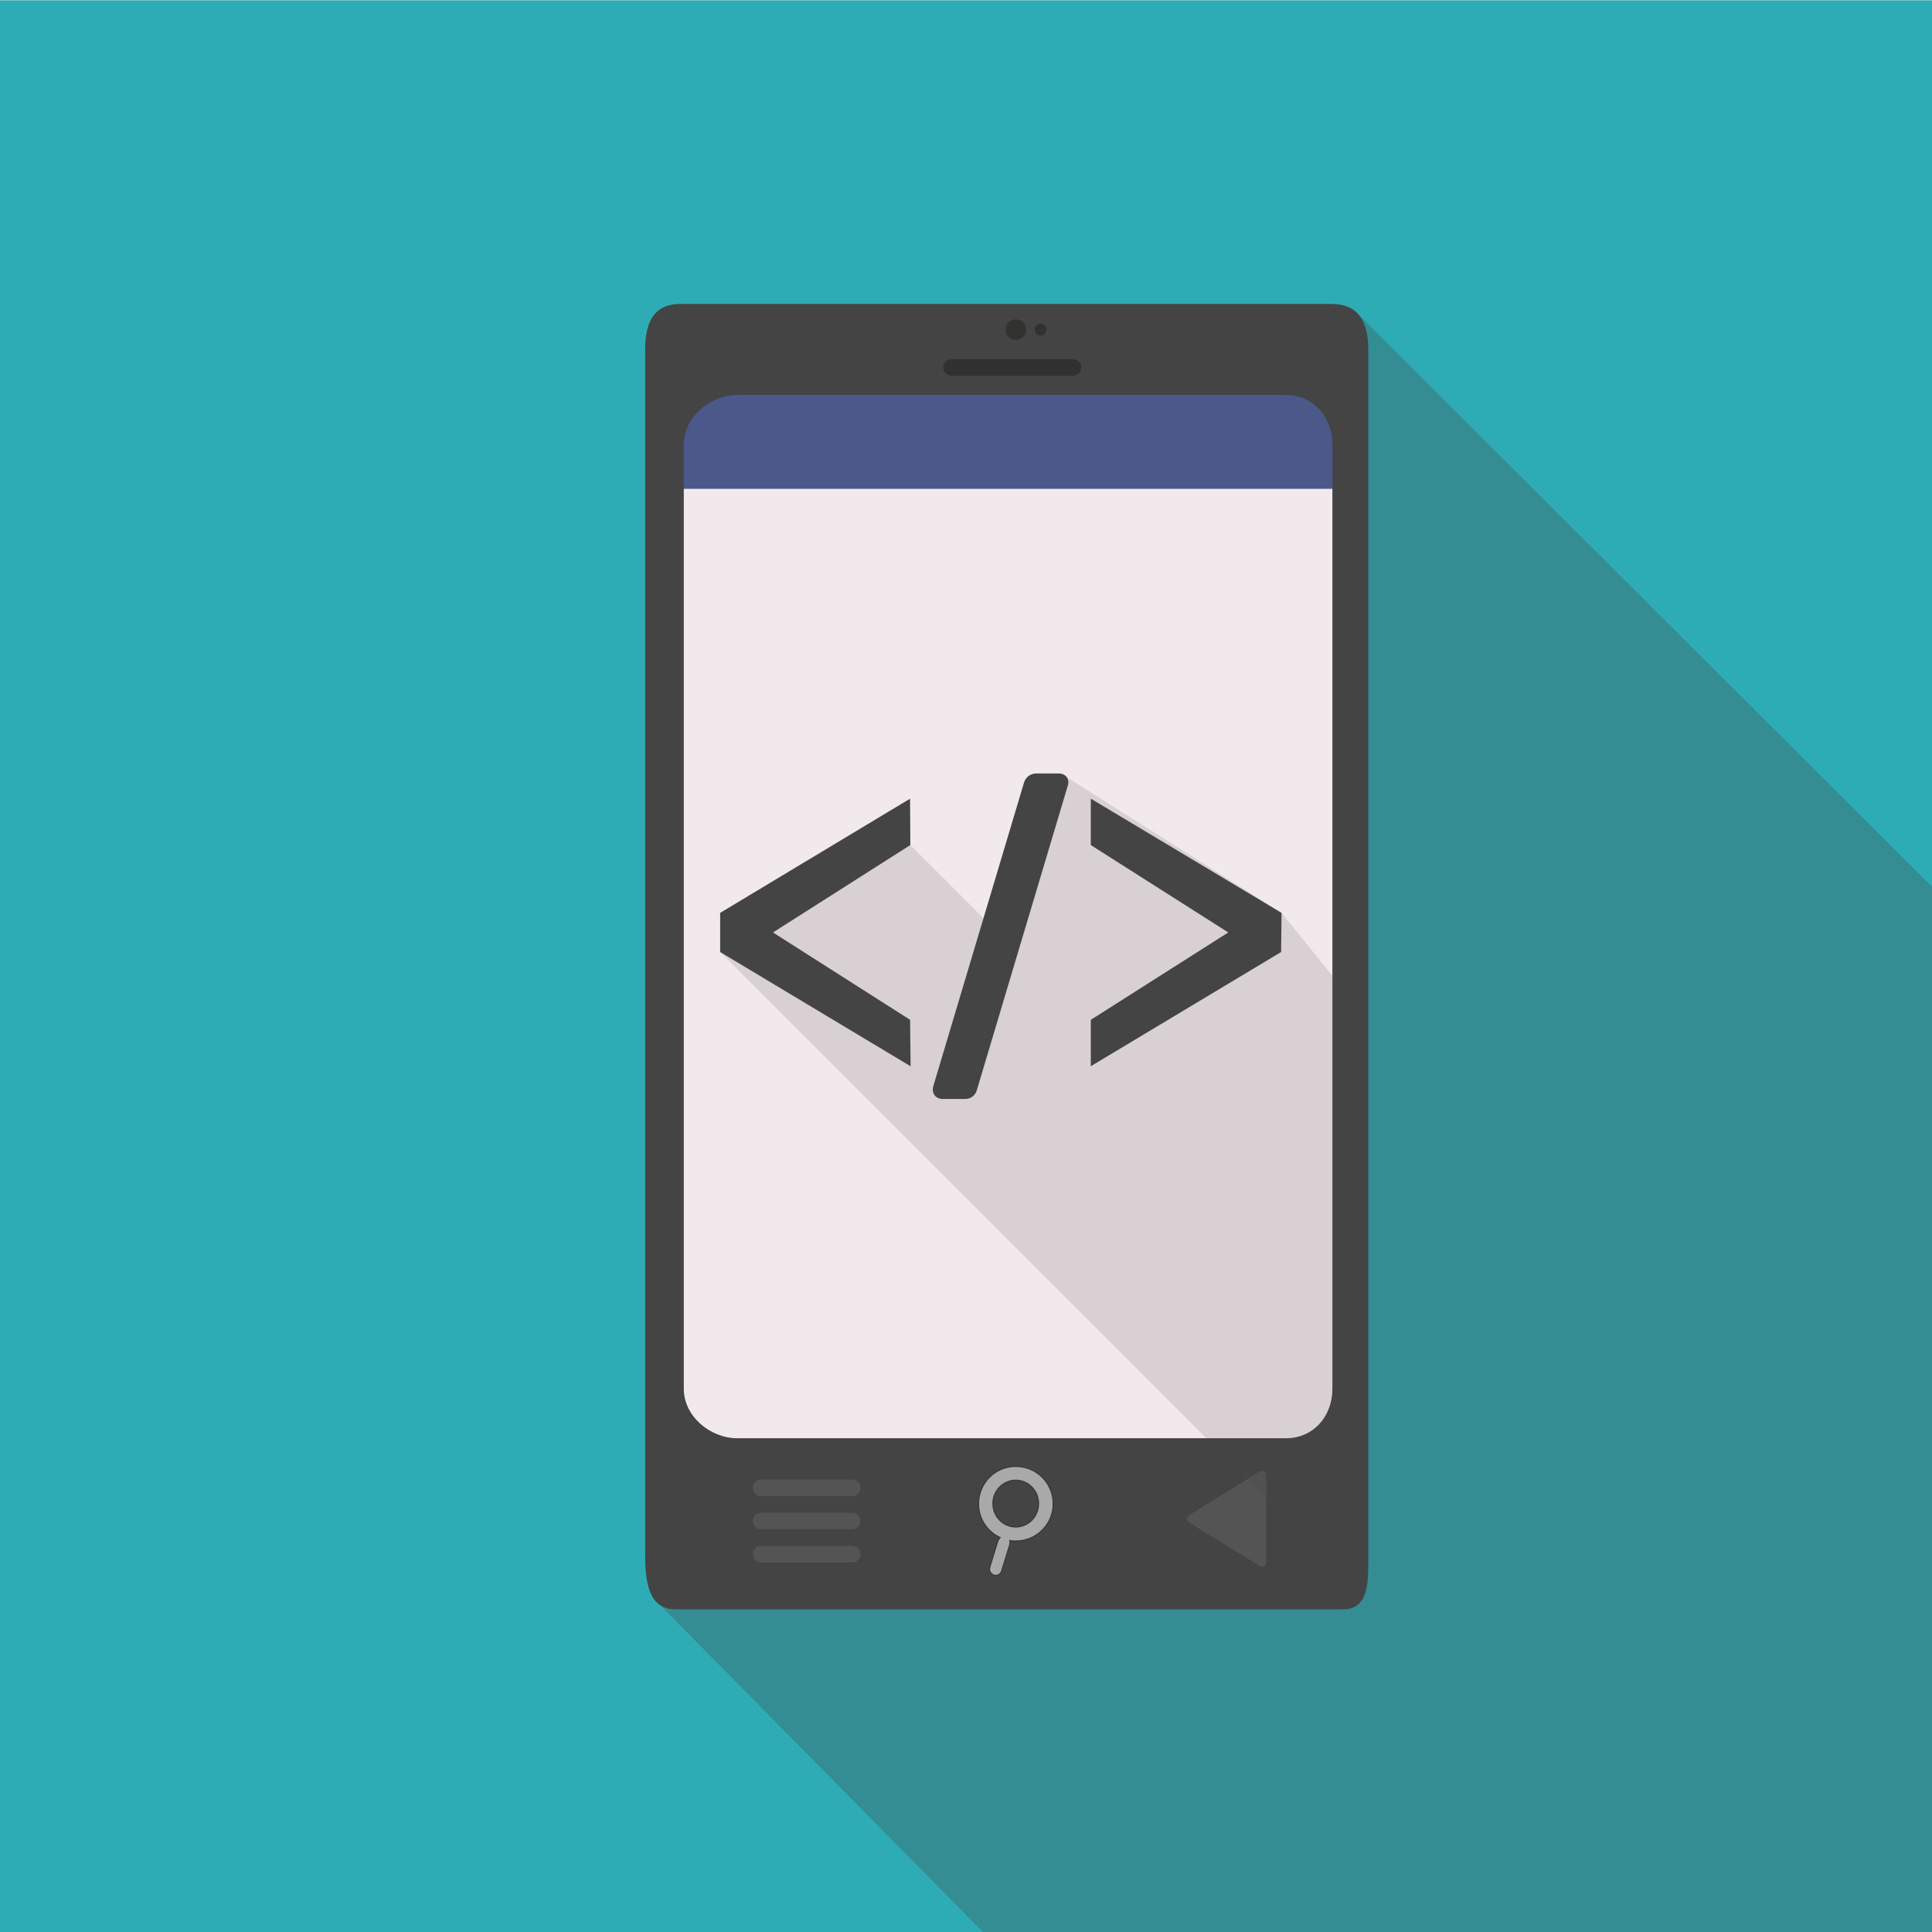
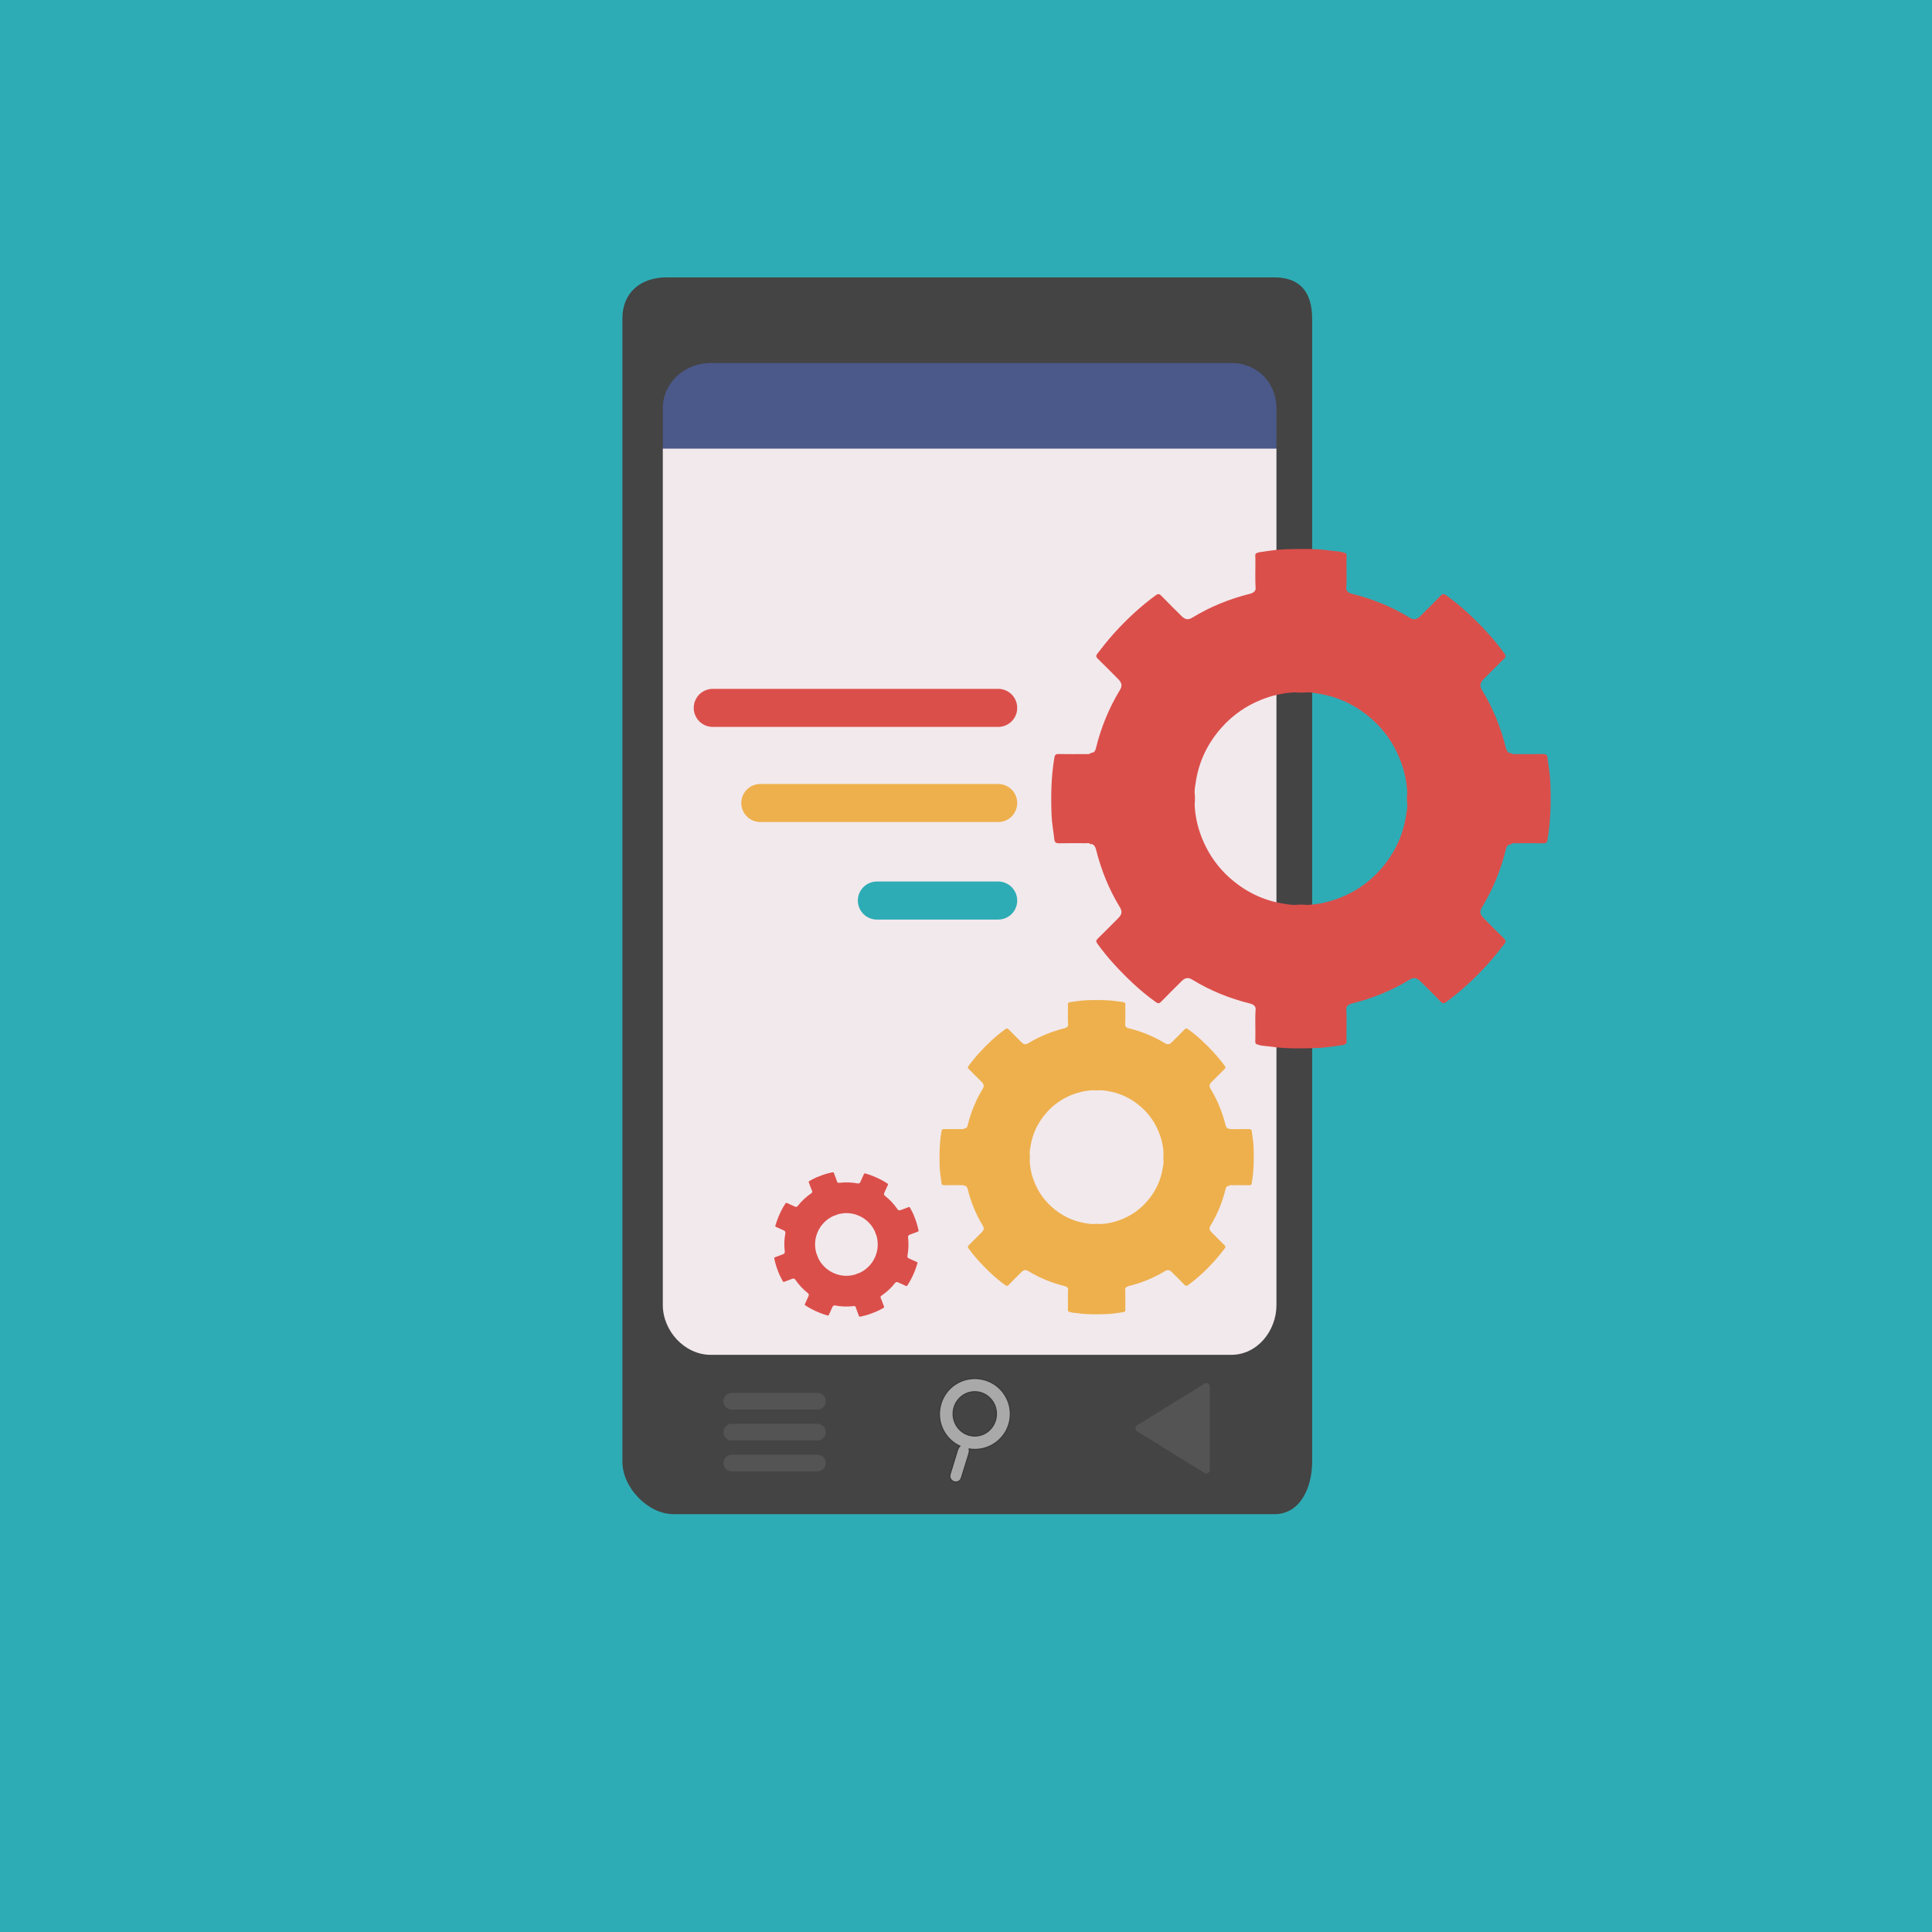
- <svg xmlns="http://www.w3.org/2000/svg" xmlns:xlink="http://www.w3.org/1999/xlink" version="1.1" id="Capa_1" x="0px" y="0px" width="700.001px" height="700px" viewBox="0 0 700.001 700" enable-background="new 0 0 700.001 700" xml:space="preserve">
-   <g>
-     <defs>
-       <rect id="SVGID_1_" x="-0.243" y="0.108" width="701" height="750" />
-     </defs>
-     <use xlink:href="#SVGID_1_" overflow="visible" fill="#2EACB5" />
-     <clipPath id="SVGID_2_">
-       <use xlink:href="#SVGID_1_" overflow="visible" />
-     </clipPath>
-     <polyline opacity="0.3" clip-path="url(#SVGID_2_)" fill="#444444" points="1227.993,819.92 824.512,1174.342 236.733,579.08    271,551.108 493.109,551.108 492.112,529.608 491.823,373.989 467.673,364.264 457.201,302.994 463.186,261.15 495.556,233.514    491.032,112.794 1198.823,818.987  " />
-   </g>
-   <path fill="#F2E9EC" d="M488.757,539.582c0,11.143-7.676,20.526-18.188,20.526H259.587c-10.513,0-20.831-9.384-20.831-20.526V154.56  c0-11.141,10.318-20.452,20.831-20.452h210.981c10.513,0,18.188,9.311,18.188,20.452v39.22v4.477V539.582z" />
-   <polyline fill="#4B588A" points="238.757,177.108 238.757,134.108 488.757,134.108 488.757,177.108 " />
-   <path fill="#444444" d="M482.38,110.108h-2.988h-55.29h-177.36c-9.903,0-12.985,6.652-12.985,16.555v40.346v85.174v310.812  c0,9.903,1.082,20.112,10.985,20.112H486.38c9.902,0,9.377-10.209,9.377-20.112V199.838V195.9v-4.981v-23.91v-40.346  C495.757,116.76,492.282,110.108,482.38,110.108z M482.757,503.225c0,9.902-6.912,17.883-16.814,17.883h-198.74  c-9.903,0-19.445-7.98-19.445-17.883V161.032c0-9.903,9.542-17.924,19.445-17.924h198.74c9.902,0,16.814,8.021,16.814,17.924v34.855  v3.98V503.225z" />
-   <path opacity="0.5" fill="#FFFFFF" stroke="#1D1D1B" stroke-width="0.374" stroke-miterlimit="10" d="M380.978,548.792  c2.188-7.13-1.825-14.683-8.914-16.856c-7.249-2.227-14.715,1.803-16.904,8.931c-1.093,3.563-0.662,7.226,0.958,10.278  c1.353,2.549,3.511,4.667,6.266,5.933c-0.07,0.068-0.143,0.135-0.203,0.212c-0.317,0.372-0.553,0.813-0.709,1.315l-2.859,9.33  c-0.336,1.2,0.377,2.37,1.532,2.725c1.153,0.355,2.337-0.234,2.725-1.416l2.878-9.325c0.155-0.505,0.199-1.003,0.146-1.488  c-0.011-0.099-0.029-0.195-0.048-0.289c2.99,0.499,5.986-0.038,8.535-1.389C377.436,555.131,379.885,552.353,380.978,548.792z   M376.326,544.782c0,4.692-3.716,8.492-8.301,8.492c-4.587,0-8.304-3.8-8.304-8.492c0-4.693,3.717-8.496,8.304-8.496  C372.609,536.286,376.326,540.088,376.326,544.782z" />
-   <line opacity="0.5" fill="none" stroke="#1D1D1B" stroke-width="6" stroke-linecap="round" stroke-miterlimit="10" x1="344.757" y1="133.108" x2="388.757" y2="133.108" />
-   <circle opacity="0.5" fill="#1D1D1B" cx="368.066" cy="119.441" r="3.736" />
-   <circle opacity="0.5" fill="#1D1D1B" cx="377.032" cy="119.441" r="2.134" />
-   <path opacity="0.1" fill="#EAEAEA" d="M380.978,548.792c2.188-7.13-1.825-14.683-8.914-16.856  c-7.249-2.227-14.715,1.803-16.904,8.931c-1.093,3.563-0.662,7.226,0.958,10.278c1.353,2.549,3.511,4.667,6.266,5.933  c-0.07,0.068-0.143,0.135-0.203,0.212c-0.317,0.372-0.553,0.813-0.709,1.315l-2.859,9.33c-0.336,1.2,0.377,2.37,1.532,2.725  c1.153,0.355,2.337-0.234,2.725-1.416l2.878-9.325c0.155-0.505,0.199-1.003,0.146-1.488c-0.011-0.099-0.029-0.195-0.048-0.289  c2.99,0.499,5.986-0.038,8.535-1.389C377.436,555.131,379.885,552.353,380.978,548.792z M376.326,544.782  c0,4.692-3.716,8.492-8.301,8.492c-4.587,0-8.304-3.8-8.304-8.492c0-4.693,3.717-8.496,8.304-8.496  C372.609,536.286,376.326,540.088,376.326,544.782z" />
-   <line opacity="0.1" fill="none" stroke="#EAEAEA" stroke-width="6" stroke-linecap="round" stroke-miterlimit="10" x1="308.757" y1="539.108" x2="275.757" y2="539.108" />
-   <line opacity="0.1" fill="none" stroke="#EAEAEA" stroke-width="6" stroke-linecap="round" stroke-miterlimit="10" x1="308.757" y1="551.108" x2="275.757" y2="551.108" />
-   <line opacity="0.1" fill="none" stroke="#EAEAEA" stroke-width="6" stroke-linecap="round" stroke-miterlimit="10" x1="308.757" y1="563.108" x2="275.757" y2="563.108" />
-   <polygon opacity="0.1" fill="#EAEAEA" stroke="#EAEAEA" stroke-width="3" stroke-linecap="round" stroke-linejoin="round" stroke-miterlimit="10" points="  457.257,534.429 431.581,550.295 457.257,566.157 " />
-   <g>
-     <polygon fill="#444444" points="329.929,386.331 260.925,344.939 260.925,330.751 329.736,289.38 329.832,306.177 280.071,337.846    329.739,369.498  " />
-     <path fill="#444444" d="M349.707,398.177h-8.154c-1.207,0-2.232-0.46-2.888-1.301c-0.384-0.491-0.964-1.556-0.559-3.178   l0.028-0.099l32.943-110.243c0.731-1.953,2.398-3.117,4.457-3.117h8.019c1.758,0,2.624,0.872,2.987,1.389   c0.435,0.631,0.832,1.702,0.276,3.254l-32.858,109.984C353.427,396.881,351.767,398.177,349.707,398.177z" />
-     <polygon fill="#444444" points="395.219,386.315 395.219,369.503 445.024,337.844 395.219,306.183 395.219,289.375    464.332,330.757 464.163,344.944  " />
-   </g>
-   <path opacity="0.15" fill="#444444" d="M491.501,364.385l-27.169-33.628l-77.793-49.128l-25.029,56.226l-31.678-31.678  l-57.79,31.669l-11.117,7.093l208.306,208.305c0,0,16.791,25.772,16.791-6.872L491.501,364.385z" />
+ <svg xmlns="http://www.w3.org/2000/svg" version="1.1" id="Capa_1" x="0px" y="0px" width="700px" height="700px" viewBox="0 0 700 700" enable-background="new 0 0 700 700" xml:space="preserve">
+   <rect fill="#2EACB5" width="700" height="700" />
+   <path fill="#F2E9EC" d="M468.519,507.336c0,10.575-8.024,19.739-18.004,19.739H250.252c-9.979,0-18.719-9.164-18.719-19.739V141.873  c0-10.576,8.741-18.967,18.719-18.967h200.264c9.979,0,18.004,8.391,18.004,18.967V179.1v4.25L468.519,507.336L468.519,507.336z" />
+   <polyline fill="#4B588A" points="231.533,162.547 231.533,122.906 468.519,122.906 468.519,162.547 " />
+   <path fill="#444444" d="M461.727,100.5h-2.837H406.41H241.519c-9.399,0-16.018,5.494-16.018,14.893v38.296v80.847V529.56  c0,9.399,9.204,19.06,18.603,19.06h217.624c9.399,0,13.688-9.659,13.688-19.06V184.85v-3.738v-4.728v-22.695v-38.296  C475.413,105.994,471.126,100.5,461.727,100.5z M462.486,472.825c0,9.398-6.963,18.056-16.362,18.056H257.479  c-9.399,0-17.329-8.656-17.329-18.056V148.016c0-9.399,7.93-16.493,17.329-16.493h188.645c9.399,0,16.362,7.093,16.362,16.493  v33.086v3.777V472.825L462.486,472.825z" />
+   <path opacity="0.5" fill="#FFFFFF" stroke="#1D1D1B" stroke-width="0.355" stroke-miterlimit="10" enable-background="new    " d="  M365.477,516.077c2.078-6.768-1.732-13.937-8.461-16.001c-6.881-2.112-13.967,1.714-16.044,8.479  c-1.038,3.381-0.628,6.859,0.909,9.758c1.285,2.419,3.333,4.43,5.948,5.631c-0.066,0.063-0.135,0.128-0.193,0.198  c-0.3,0.354-0.524,0.773-0.673,1.25l-2.713,8.856c-0.319,1.137,0.358,2.247,1.455,2.585c1.094,0.337,2.218-0.222,2.586-1.345  l2.731-8.852c0.147-0.479,0.188-0.953,0.141-1.415c-0.012-0.093-0.027-0.185-0.047-0.272c2.839,0.474,5.682-0.036,8.102-1.318  C362.113,522.097,364.438,519.459,365.477,516.077z M361.061,512.271c0,4.454-3.527,8.063-7.881,8.063s-7.882-3.608-7.882-8.063  c0-4.453,3.528-8.063,7.882-8.063C357.532,504.208,361.061,507.816,361.061,512.271z" />
+   <path opacity="0.1" fill="#EAEAEA" enable-background="new    " d="M365.477,516.077c2.078-6.768-1.732-13.937-8.461-16.001  c-6.881-2.112-13.967,1.714-16.044,8.479c-1.038,3.381-0.628,6.859,0.909,9.758c1.285,2.419,3.333,4.43,5.948,5.631  c-0.066,0.063-0.135,0.128-0.193,0.198c-0.3,0.354-0.524,0.773-0.673,1.25l-2.713,8.856c-0.319,1.137,0.358,2.247,1.455,2.585  c1.094,0.337,2.218-0.222,2.586-1.345l2.731-8.852c0.147-0.479,0.188-0.953,0.141-1.415c-0.012-0.093-0.027-0.185-0.047-0.272  c2.839,0.474,5.682-0.036,8.102-1.318C362.113,522.097,364.438,519.459,365.477,516.077z M361.061,512.271  c0,4.454-3.527,8.063-7.881,8.063s-7.882-3.608-7.882-8.063c0-4.453,3.528-8.063,7.882-8.063  C357.532,504.208,361.061,507.816,361.061,512.271z" />
+   <path fill="#DB4F4B" d="M282.424,461.879c0.333,0.791,0.789,1.528,1.176,2.297c0.143,0.28,0.301,0.35,0.612,0.224  c0.898-0.362,1.812-0.69,2.722-1.027c0.127-0.048,0.252-0.146,0.406-0.078c0.059,0.026,0.104,0.009,0.139-0.044  c0.306-0.015,0.496,0.14,0.665,0.384c1.269,1.843,2.762,3.478,4.528,4.857c0.42,0.331,0.486,0.638,0.25,1.163  c-0.42,0.933-0.839,1.867-1.272,2.793c-0.112,0.239-0.098,0.362,0.15,0.524c1.579,1.054,3.269,1.888,5.013,2.612  c0.977,0.406,1.978,0.753,3.001,1.028c0.288,0.073,0.412,0.002,0.525-0.264c0.407-0.938,0.837-1.868,1.266-2.797  c0.228-0.492,0.51-0.641,1.024-0.54c2.203,0.42,4.415,0.472,6.637,0.215c0.298-0.032,0.538,0.008,0.727,0.245  c0.303,1.009,0.725,1.977,1.081,2.962c0.074,0.202,0.109,0.427,0.265,0.592c0.567,0.061,1.087-0.164,1.624-0.28  c1.53-0.327,2.978-0.914,4.423-1.492c0.928-0.375,1.803-0.867,2.677-1.357c0.108-0.06,0.193-0.167,0.29-0.251  c0.021-0.19-0.087-0.345-0.149-0.51c-0.395-1.016-0.728-2.057-1.177-3.052c-0.014-0.306,0.139-0.491,0.386-0.662  c1.84-1.27,3.473-2.761,4.852-4.526c0.332-0.425,0.64-0.489,1.163-0.254c0.921,0.411,1.844,0.824,2.755,1.256  c0.254,0.117,0.399,0.114,0.568-0.142c1.129-1.709,2.029-3.535,2.775-5.439c0.331-0.844,0.6-1.705,0.869-2.565  c0.098-0.313-0.005-0.407-0.255-0.52c-0.935-0.412-1.864-0.839-2.794-1.266c-0.499-0.23-0.652-0.509-0.556-1.018  c0.42-2.226,0.477-4.462,0.209-6.707c-0.023-0.199-0.017-0.389,0.134-0.544c0.108-0.03,0.18-0.109,0.253-0.186  c0.071-0.15,0.229-0.159,0.357-0.207c0.931-0.354,1.859-0.712,2.798-1.046c0.258-0.09,0.303-0.234,0.258-0.465  c-0.39-2.039-1.081-3.983-1.881-5.887c-0.333-0.791-0.789-1.529-1.179-2.298c-0.141-0.279-0.301-0.349-0.611-0.225  c-0.898,0.363-1.812,0.689-2.722,1.028c-0.128,0.047-0.251,0.145-0.403,0.077c-0.063-0.025-0.107-0.009-0.143,0.045  c-0.303,0.016-0.493-0.142-0.664-0.385c-1.269-1.843-2.762-3.478-4.528-4.857c-0.422-0.329-0.486-0.636-0.25-1.163  c0.419-0.933,0.839-1.866,1.273-2.793c0.112-0.24,0.098-0.361-0.149-0.523c-1.578-1.053-3.27-1.888-5.014-2.611  c-0.976-0.407-1.978-0.754-3.003-1.027c-0.288-0.075-0.41-0.003-0.525,0.258c-0.408,0.943-0.834,1.869-1.265,2.799  c-0.227,0.492-0.508,0.641-1.022,0.542c-2.203-0.422-4.416-0.472-6.637-0.217c-0.296,0.034-0.538-0.005-0.728-0.246  c-0.303-1.008-0.725-1.972-1.082-2.96c-0.073-0.2-0.107-0.425-0.264-0.592c-0.565-0.057-1.085,0.166-1.622,0.28  c-1.53,0.328-2.98,0.915-4.424,1.495c-0.93,0.374-1.804,0.867-2.678,1.354c-0.109,0.062-0.193,0.167-0.288,0.252  c-0.022,0.19,0.085,0.346,0.149,0.51c0.395,1.017,0.727,2.057,1.176,3.05c0.014,0.305-0.141,0.494-0.387,0.664  c-1.839,1.268-3.474,2.76-4.854,4.524c-0.331,0.425-0.638,0.49-1.161,0.254c-0.922-0.413-1.843-0.822-2.756-1.257  c-0.252-0.118-0.399-0.112-0.567,0.144c-1.126,1.711-2.028,3.536-2.776,5.439c-0.33,0.843-0.6,1.703-0.869,2.565  c-0.099,0.313,0.005,0.408,0.254,0.518c0.935,0.413,1.865,0.84,2.793,1.268c0.5,0.231,0.653,0.51,0.557,1.017  c-0.421,2.225-0.478,4.464-0.209,6.71c0.023,0.198,0.016,0.387-0.136,0.54c-0.107,0.031-0.179,0.11-0.253,0.187  c-0.071,0.152-0.226,0.16-0.356,0.208c-0.931,0.354-1.861,0.712-2.8,1.046c-0.256,0.091-0.301,0.235-0.256,0.465  C280.931,458.027,281.623,459.974,282.424,461.879z M295.568,453.203c-0.477-2.209-0.271-4.371,0.544-6.466  c0.631-1.624,1.603-3.031,2.889-4.212c0.91-0.834,1.924-1.508,3.059-1.995c0.436-0.115,0.857-0.272,1.264-0.475  c0.33-0.143,0.686-0.191,1.033-0.266c2.21-0.478,4.371-0.271,6.467,0.543c1.626,0.633,3.033,1.602,4.211,2.891  c0.847,0.927,1.533,1.955,2.019,3.117c0.103,0.396,0.246,0.779,0.431,1.146c0.155,0.351,0.208,0.726,0.287,1.094  c0.478,2.208,0.272,4.37-0.543,6.466c-0.632,1.625-1.602,3.033-2.891,4.211c-0.908,0.834-1.923,1.508-3.058,1.996  c-0.436,0.116-0.856,0.274-1.263,0.473c-0.44,0.164-0.903,0.243-1.362,0.33c-2.118,0.396-4.174,0.162-6.167-0.616  c-1.485-0.581-2.79-1.452-3.908-2.592c-0.974-0.99-1.751-2.116-2.291-3.403c-0.103-0.397-0.247-0.781-0.431-1.146  C295.701,453.948,295.648,453.573,295.568,453.203z" />
+   <line fill="none" stroke="#DB4F4B" stroke-width="13.788" stroke-linecap="round" stroke-miterlimit="10" x1="361.659" y1="256.48" x2="258.247" y2="256.48" />
+   <line fill="none" stroke="#EEB04D" stroke-width="13.788" stroke-linecap="round" stroke-miterlimit="10" x1="361.659" y1="290.951" x2="275.482" y2="290.951" />
+   <line fill="none" stroke="#2EACB5" stroke-width="13.788" stroke-linecap="round" stroke-miterlimit="10" x1="361.659" y1="326.283" x2="317.709" y2="326.283" />
+   <line opacity="0.1" fill="none" stroke="#EAEAEA" stroke-width="6.032" stroke-linecap="round" stroke-miterlimit="10" enable-background="new    " x1="296.165" y1="507.686" x2="265.142" y2="507.686" />
+   <line opacity="0.1" fill="none" stroke="#EAEAEA" stroke-width="6.032" stroke-linecap="round" stroke-miterlimit="10" enable-background="new    " x1="296.165" y1="518.888" x2="265.142" y2="518.888" />
+   <line opacity="0.1" fill="none" stroke="#EAEAEA" stroke-width="6.032" stroke-linecap="round" stroke-miterlimit="10" enable-background="new    " x1="296.165" y1="530.091" x2="265.142" y2="530.091" />
+   <path fill="#DB4F4B" d="M381.002,295.368c0.116,2.917,0.682,5.815,1,8.729c0.116,1.061,0.544,1.467,1.682,1.438  c3.297-0.08,6.599-0.034,9.897-0.02c0.465,0.002,0.978-0.16,1.384,0.235c0.158,0.157,0.326,0.152,0.5,0.027  c0.988,0.319,1.406,1.039,1.651,2.022c1.843,7.381,4.645,14.372,8.62,20.879c0.948,1.558,0.786,2.613-0.594,4.006  c-2.451,2.469-4.903,4.94-7.392,7.372c-0.646,0.633-0.743,1.035-0.152,1.856c3.771,5.236,8.155,9.915,12.844,14.312  c2.625,2.461,5.398,4.761,8.338,6.857c0.824,0.589,1.299,0.505,1.98-0.199c2.422-2.5,4.894-4.949,7.372-7.396  c1.315-1.301,2.389-1.434,3.909-0.501c6.508,3.973,13.497,6.776,20.88,8.618c0.987,0.246,1.704,0.666,2.021,1.652  c-0.236,3.574-0.055,7.15-0.095,10.728c-0.007,0.729-0.162,1.479,0.136,2.192c1.733,0.867,3.657,0.771,5.504,1.045  c5.264,0.789,10.578,0.649,15.874,0.527c3.402-0.081,6.78-0.6,10.147-1.115c0.42-0.063,0.814-0.301,1.222-0.457  c0.296-0.58,0.144-1.201,0.137-1.799c-0.044-3.707,0.143-7.418-0.098-11.123c0.318-0.986,1.034-1.404,2.02-1.647  c7.378-1.843,14.364-4.646,20.87-8.613c1.563-0.954,2.622-0.799,4.005,0.574c2.439,2.416,4.883,4.83,7.273,7.297  c0.663,0.684,1.137,0.842,1.977,0.229c5.635-4.104,10.686-8.836,15.346-14.015c2.06-2.287,3.944-4.704,5.833-7.13  c0.683-0.877,0.47-1.305-0.193-1.954c-2.485-2.433-4.938-4.898-7.384-7.371c-1.315-1.332-1.473-2.4-0.56-3.903  c4.003-6.582,6.857-13.638,8.688-21.112c0.162-0.664,0.408-1.256,1.075-1.567c0.38,0.031,0.703-0.135,1.031-0.291  c0.405-0.394,0.915-0.231,1.384-0.233c3.389-0.014,6.775-0.044,10.162,0.018c0.927,0.016,1.244-0.39,1.378-1.174  c1.191-6.958,1.317-13.977,1.039-20.999c-0.116-2.917-0.68-5.817-0.999-8.729c-0.117-1.061-0.544-1.467-1.682-1.44  c-3.298,0.082-6.6,0.036-9.897,0.022c-0.466-0.001-0.977,0.162-1.383-0.234c-0.16-0.157-0.328-0.153-0.503-0.027  c-0.987-0.317-1.405-1.038-1.649-2.021c-1.844-7.382-4.646-14.373-8.618-20.878c-0.95-1.556-0.788-2.614,0.592-4.007  c2.452-2.47,4.902-4.94,7.391-7.372c0.646-0.634,0.744-1.036,0.152-1.856c-3.771-5.236-8.155-9.915-12.842-14.311  c-2.626-2.461-5.4-4.76-8.339-6.859c-0.826-0.588-1.301-0.502-1.981,0.201c-2.421,2.5-4.893,4.949-7.372,7.394  c-1.315,1.301-2.389,1.431-3.91,0.503c-6.507-3.976-13.495-6.78-20.88-8.62c-0.984-0.247-1.702-0.664-2.02-1.652  c0.237-3.574,0.055-7.153,0.096-10.728c0.007-0.728,0.161-1.477-0.137-2.192c-1.733-0.866-3.659-0.771-5.502-1.044  c-5.266-0.789-10.578-0.648-15.875-0.526c-3.403,0.077-6.781,0.6-10.148,1.113c-0.419,0.065-0.814,0.302-1.222,0.458  c-0.296,0.58-0.143,1.202-0.137,1.8c0.046,3.707-0.142,7.416,0.098,11.121c-0.317,0.988-1.034,1.405-2.021,1.652  c-7.378,1.841-14.364,4.643-20.867,8.612c-1.563,0.955-2.622,0.798-4.006-0.575c-2.438-2.418-4.885-4.831-7.272-7.296  c-0.664-0.683-1.14-0.841-1.977-0.23c-5.636,4.107-10.688,8.835-15.347,14.015c-2.059,2.288-3.943,4.705-5.832,7.13  c-0.684,0.877-0.472,1.302,0.191,1.952c2.486,2.432,4.938,4.899,7.385,7.371c1.313,1.331,1.472,2.402,0.559,3.902  c-4.003,6.584-6.854,13.641-8.688,21.116c-0.162,0.664-0.408,1.255-1.076,1.564c-0.379-0.031-0.702,0.135-1.029,0.292  c-0.406,0.395-0.917,0.232-1.385,0.234c-3.387,0.014-6.776,0.044-10.163-0.017c-0.929-0.017-1.244,0.39-1.377,1.173  C380.852,281.326,380.725,288.346,381.002,295.368z M433.235,283.456c1.128-7.612,4.36-14.245,9.463-19.949  c3.953-4.421,8.727-7.74,14.237-9.959c3.895-1.565,7.932-2.498,12.129-2.698c1.527,0.148,3.057,0.148,4.585,0  c1.226-0.061,2.413,0.213,3.61,0.39c7.613,1.123,14.244,4.358,19.949,9.461c4.422,3.953,7.743,8.726,9.959,14.24  c1.59,3.957,2.545,8.061,2.702,12.336c-0.151,1.389-0.151,2.778,0,4.168c0.076,1.296-0.204,2.554-0.392,3.821  c-1.128,7.611-4.36,14.244-9.463,19.949c-3.953,4.421-8.727,7.741-14.237,9.958c-3.895,1.567-7.932,2.502-12.129,2.7  c-1.527-0.148-3.056-0.148-4.585,0c-1.603-0.007-3.166-0.307-4.736-0.583c-7.212-1.271-13.481-4.475-18.899-9.337  c-4.041-3.624-7.157-7.958-9.356-12.921c-1.916-4.323-3.048-8.844-3.229-13.585c0.152-1.389,0.153-2.78,0-4.169  C432.769,285.982,433.048,284.724,433.235,283.456z" />
+   <path fill="#EEB04D" d="M340.475,423.037c0.073,1.836,0.429,3.658,0.628,5.492c0.073,0.667,0.343,0.923,1.058,0.904  c2.075-0.053,4.153-0.021,6.229-0.014c0.293,0.002,0.614-0.101,0.872,0.147c0.1,0.099,0.206,0.097,0.315,0.018  c0.622,0.199,0.884,0.653,1.039,1.272c1.159,4.645,2.923,9.043,5.424,13.138c0.597,0.979,0.495,1.646-0.373,2.521  c-1.543,1.556-3.086,3.107-4.649,4.642c-0.406,0.396-0.47,0.65-0.097,1.166c2.373,3.296,5.134,6.239,8.082,9.007  c1.652,1.548,3.396,2.995,5.246,4.314c0.521,0.37,0.817,0.316,1.246-0.126c1.522-1.573,3.08-3.114,4.64-4.653  c0.827-0.816,1.504-0.899,2.461-0.314c4.094,2.499,8.491,4.265,13.137,5.425c0.623,0.154,1.072,0.417,1.271,1.039  c-0.148,2.249-0.033,4.5-0.059,6.749c-0.006,0.459-0.104,0.932,0.086,1.381c1.092,0.547,2.302,0.485,3.463,0.657  c3.313,0.497,6.657,0.409,9.988,0.333c2.142-0.052,4.268-0.377,6.387-0.703c0.263-0.039,0.512-0.188,0.769-0.286  c0.188-0.363,0.091-0.755,0.086-1.132c-0.027-2.333,0.09-4.668-0.062-6.999c0.201-0.62,0.65-0.883,1.271-1.038  c4.644-1.158,9.038-2.922,13.131-5.42c0.984-0.6,1.649-0.503,2.521,0.363c1.535,1.52,3.073,3.039,4.578,4.589  c0.419,0.432,0.717,0.53,1.243,0.146c3.546-2.583,6.727-5.561,9.658-8.817c1.294-1.438,2.479-2.962,3.671-4.487  c0.428-0.552,0.293-0.819-0.125-1.229c-1.563-1.529-3.105-3.081-4.646-4.639c-0.828-0.84-0.926-1.513-0.353-2.456  c2.521-4.145,4.315-8.582,5.467-13.287c0.104-0.417,0.259-0.789,0.677-0.985c0.24,0.02,0.444-0.086,0.648-0.184  c0.257-0.247,0.577-0.146,0.874-0.146c2.129-0.009,4.263-0.026,6.394,0.013c0.585,0.01,0.783-0.246,0.867-0.739  c0.75-4.378,0.829-8.794,0.653-13.214c-0.072-1.835-0.428-3.66-0.629-5.492c-0.072-0.668-0.342-0.923-1.06-0.907  c-2.074,0.052-4.151,0.022-6.227,0.015c-0.295-0.002-0.616,0.103-0.871-0.147c-0.101-0.1-0.207-0.099-0.317-0.018  c-0.62-0.199-0.884-0.653-1.038-1.271c-1.159-4.646-2.923-9.045-5.423-13.138c-0.598-0.979-0.495-1.645,0.373-2.522  c1.542-1.554,3.085-3.106,4.649-4.638c0.407-0.398,0.469-0.652,0.098-1.17c-2.373-3.293-5.134-6.236-8.083-9.003  c-1.65-1.551-3.396-2.998-5.245-4.316c-0.521-0.371-0.818-0.316-1.248,0.125c-1.522,1.574-3.078,3.114-4.639,4.652  c-0.828,0.817-1.503,0.899-2.459,0.317c-4.096-2.502-8.492-4.268-13.14-5.426c-0.62-0.154-1.07-0.417-1.271-1.04  c0.147-2.247,0.033-4.501,0.059-6.751c0.006-0.457,0.103-0.929-0.086-1.38c-1.092-0.544-2.304-0.485-3.463-0.657  c-3.313-0.495-6.657-0.408-9.989-0.331c-2.142,0.049-4.268,0.377-6.386,0.701c-0.265,0.04-0.512,0.189-0.769,0.286  c-0.188,0.366-0.09,0.756-0.088,1.133c0.027,2.332-0.088,4.666,0.063,6.998c-0.199,0.621-0.65,0.885-1.271,1.039  c-4.644,1.158-9.038,2.922-13.131,5.418c-0.982,0.603-1.649,0.504-2.521-0.36c-1.535-1.521-3.071-3.04-4.577-4.592  c-0.419-0.429-0.716-0.529-1.24-0.144c-3.55,2.584-6.728,5.559-9.658,8.817c-1.297,1.44-2.482,2.96-3.67,4.486  c-0.43,0.553-0.297,0.819,0.121,1.229c1.563,1.529,3.104,3.081,4.647,4.64c0.826,0.836,0.926,1.511,0.353,2.454  c-2.521,4.146-4.316,8.584-5.47,13.288c-0.102,0.417-0.256,0.789-0.677,0.984c-0.238-0.02-0.443,0.084-0.648,0.185  c-0.256,0.249-0.578,0.146-0.872,0.147c-2.131,0.008-4.265,0.026-6.395-0.013c-0.583-0.009-0.783,0.248-0.867,0.738  C340.379,414.2,340.299,418.618,340.475,423.037z M373.342,415.542c0.711-4.791,2.744-8.964,5.955-12.554  c2.488-2.781,5.492-4.869,8.96-6.267c2.449-0.985,4.991-1.573,7.632-1.698c0.961,0.093,1.922,0.093,2.887,0  c0.771-0.039,1.519,0.134,2.271,0.245c4.789,0.706,8.964,2.742,12.553,5.952c2.782,2.487,4.872,5.492,6.267,8.962  c1.001,2.489,1.602,5.071,1.701,7.764c-0.096,0.874-0.096,1.747,0,2.621c0.048,0.815-0.13,1.606-0.246,2.404  c-0.709,4.79-2.745,8.962-5.955,12.553c-2.488,2.782-5.49,4.872-8.96,6.267c-2.449,0.985-4.99,1.574-7.631,1.698  c-0.961-0.092-1.923-0.092-2.887,0c-1.008-0.003-1.992-0.191-2.979-0.367c-4.54-0.8-8.485-2.813-11.894-5.875  c-2.541-2.28-4.504-5.008-5.889-8.13c-1.204-2.72-1.918-5.564-2.029-8.549c0.092-0.874,0.094-1.749,0-2.623  C373.049,417.131,373.225,416.34,373.342,415.542z" />
+   <polygon opacity="0.1" fill="#EAEAEA" stroke="#EAEAEA" stroke-width="2.585" stroke-linecap="round" stroke-linejoin="round" stroke-miterlimit="10" enable-background="new    " points="  437.064,502.446 412.692,517.504 437.064,532.561 " />
</svg>
